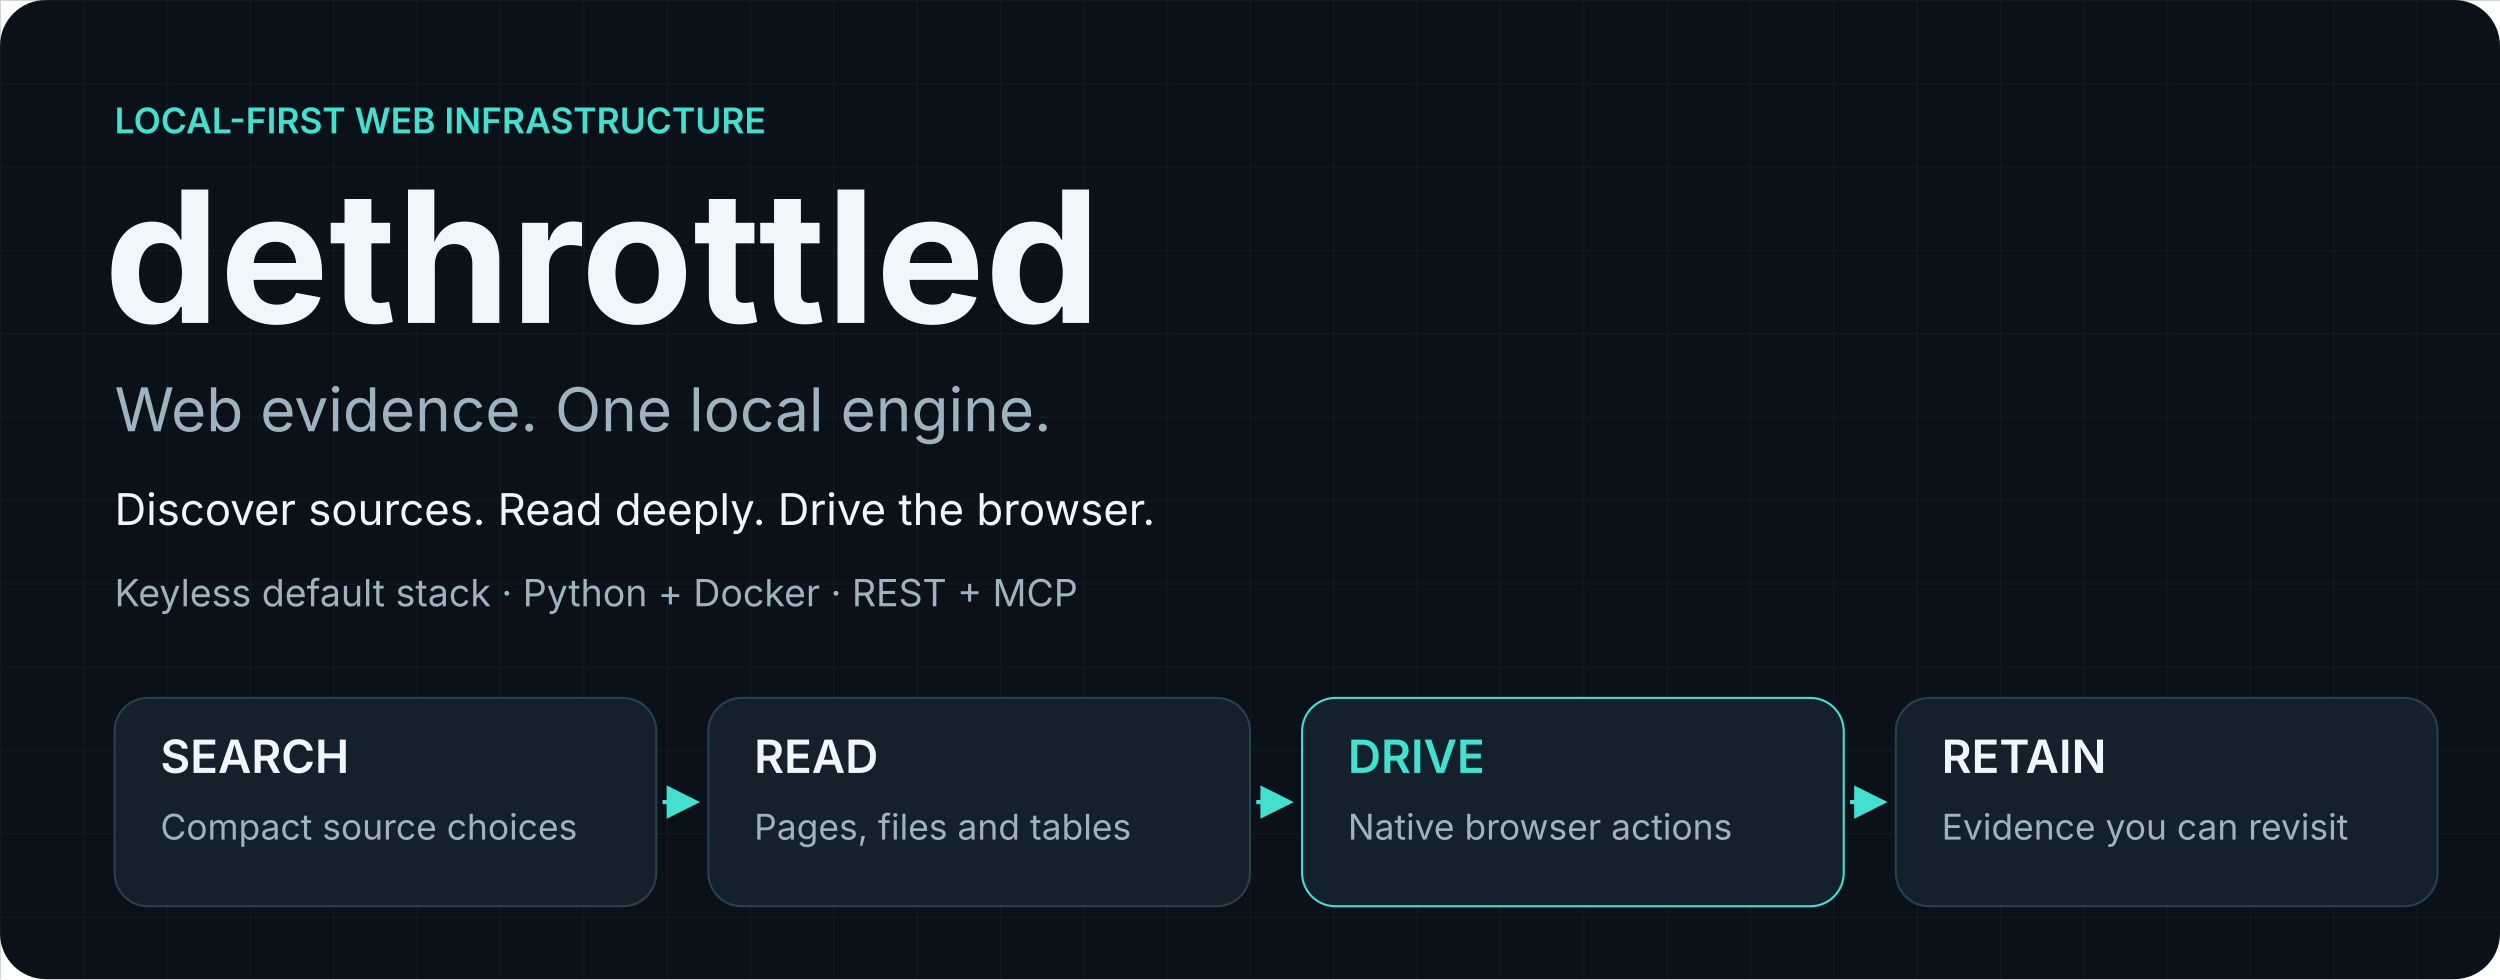
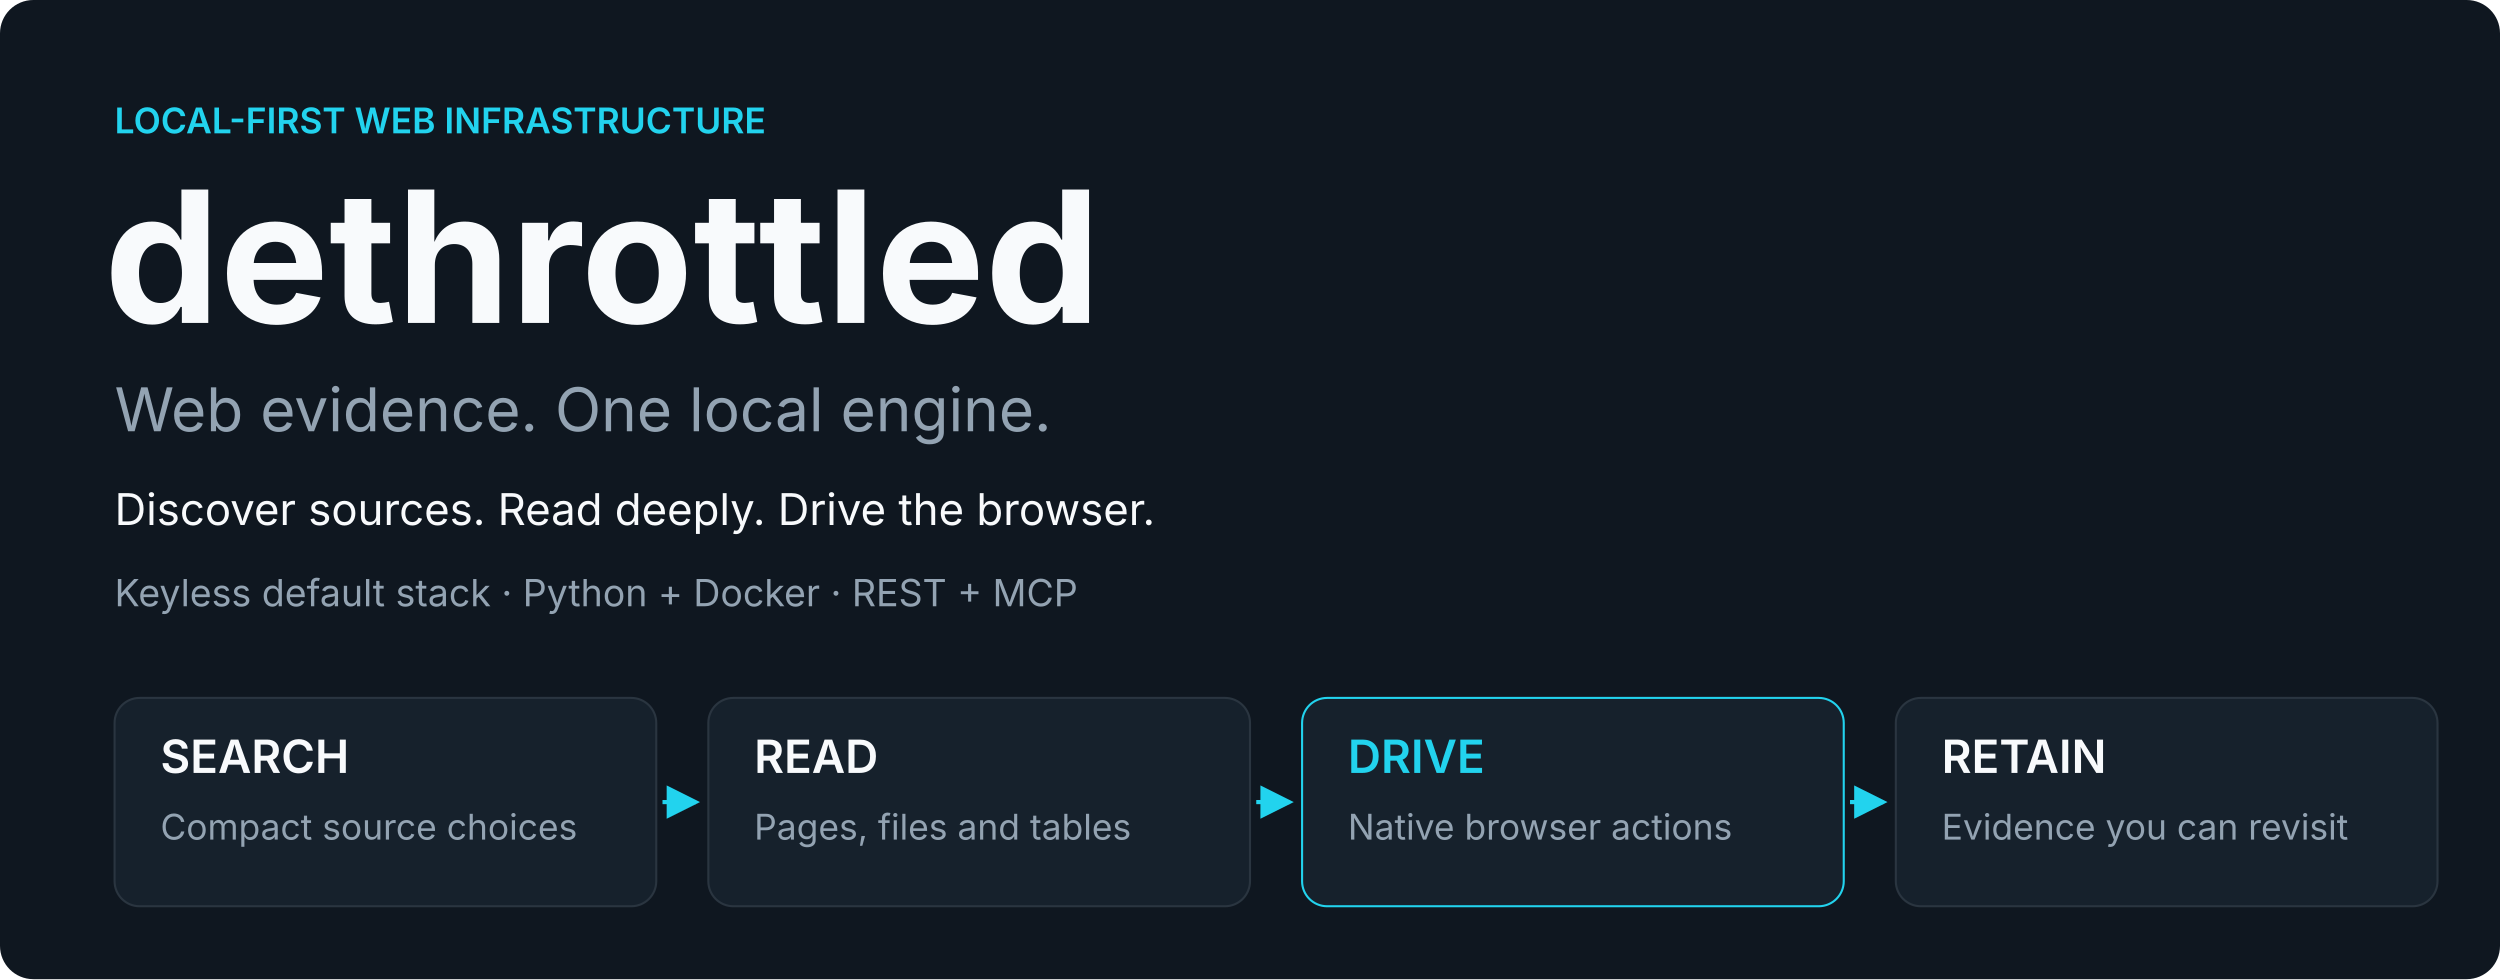
<svg xmlns="http://www.w3.org/2000/svg" width="1200" height="470" viewBox="0 0 1200 470" role="img" aria-labelledby="title">
  <defs>
    <marker id="arrow" markerWidth="8" markerHeight="8" refX="7" refY="4" orient="auto">
-       <path d="M0,0 L8,4 L0,8" fill="#43e0d0" />
+       <path d="M0,0 L8,4 L0,8" fill="#22D3EE" />
    </marker>
    <pattern id="grid" width="40" height="40" patternUnits="userSpaceOnUse">
-       <path d="M40 0H0V40" fill="none" stroke="#29404d" stroke-opacity=".22" />
+       <path d="M40 0H0V40" fill="none" stroke="#2A3540" stroke-opacity=".22" />
    </pattern>
  </defs>
-   <rect width="1200" height="470" rx="22" fill="#0b1118" />
-   <rect width="1200" height="470" fill="url(#grid)" />
+   <rect width="1200" height="470" rx="16" fill="#0F1720" />
  <g font-family="Inter,DejaVu Sans,Arial,sans-serif">
-     <text x="55" y="64" fill="#43e0d0" font-size="17" font-weight="600">LOCAL-FIRST WEB INFRASTRUCTURE</text>
-     <text x="50" y="155" fill="#f0f7fa" font-size="88" font-weight="700">dethrottled</text>
-     <text x="55" y="207" fill="#9eb2bf" font-size="29" font-weight="400">Web evidence. One local engine.</text>
-     <text x="55" y="252" fill="#f0f7fa" font-size="21" font-weight="400">Discover sources. Read deeply. Drive the browser.</text>
-     <text x="55" y="291" fill="#9eb2bf" font-size="18" font-weight="400">Keyless default stack · Python + Docker · REST + MCP</text>
-     <rect x="55" y="335" width="260" height="100" rx="16" fill="#14212c" stroke="#29404d" />
-     <text x="77" y="371" fill="#f0f7fa" font-size="22" font-weight="600">SEARCH</text>
-     <text x="77" y="403" fill="#9eb2bf" font-size="17" font-weight="400">Compact source choices</text>
-     <path d="M318,385 L334,385" fill="none" stroke="#43e0d0" stroke-width="2" marker-end="url(#arrow)" />
-     <rect x="340" y="335" width="260" height="100" rx="16" fill="#14212c" stroke="#29404d" />
-     <text x="362" y="371" fill="#f0f7fa" font-size="22" font-weight="600">READ</text>
-     <text x="362" y="403" fill="#9eb2bf" font-size="17" font-weight="400">Pages, files and tables</text>
-     <path d="M603,385 L619,385" fill="none" stroke="#43e0d0" stroke-width="2" marker-end="url(#arrow)" />
-     <rect x="625" y="335" width="260" height="100" rx="16" fill="#14212c" stroke="#43e0d0" />
-     <text x="647" y="371" fill="#43e0d0" font-size="22" font-weight="600">DRIVE</text>
-     <text x="647" y="403" fill="#9eb2bf" font-size="17" font-weight="400">Native browser actions</text>
-     <path d="M888,385 L904,385" fill="none" stroke="#43e0d0" stroke-width="2" marker-end="url(#arrow)" />
-     <rect x="910" y="335" width="260" height="100" rx="16" fill="#14212c" stroke="#29404d" />
-     <text x="932" y="371" fill="#f0f7fa" font-size="22" font-weight="600">RETAIN</text>
-     <text x="932" y="403" fill="#9eb2bf" font-size="17" font-weight="400">Evidence you can revisit</text>
+     <text x="55" y="64" fill="#22D3EE" font-size="17" font-weight="600">LOCAL-FIRST WEB INFRASTRUCTURE</text>
+     <text x="50" y="155" fill="#F8FAFC" font-size="88" font-weight="700">dethrottled</text>
+     <text x="55" y="207" fill="#93A3B2" font-size="29" font-weight="400">Web evidence. One local engine.</text>
+     <text x="55" y="252" fill="#F8FAFC" font-size="21" font-weight="400">Discover sources. Read deeply. Drive the browser.</text>
+     <text x="55" y="291" fill="#93A3B2" font-size="18" font-weight="400">Keyless default stack · Python + Docker · REST + MCP</text>
+     <rect x="55" y="335" width="260" height="100" rx="12" fill="#16212C" stroke="#2A3540" />
+     <text x="77" y="371" fill="#F8FAFC" font-size="22" font-weight="600">SEARCH</text>
+     <text x="77" y="403" fill="#93A3B2" font-size="17" font-weight="400">Compact source choices</text>
+     <path d="M318,385 L334,385" fill="none" stroke="#22D3EE" stroke-width="2" marker-end="url(#arrow)" />
+     <rect x="340" y="335" width="260" height="100" rx="12" fill="#16212C" stroke="#2A3540" />
+     <text x="362" y="371" fill="#F8FAFC" font-size="22" font-weight="600">READ</text>
+     <text x="362" y="403" fill="#93A3B2" font-size="17" font-weight="400">Pages, files and tables</text>
+     <path d="M603,385 L619,385" fill="none" stroke="#22D3EE" stroke-width="2" marker-end="url(#arrow)" />
+     <rect x="625" y="335" width="260" height="100" rx="12" fill="#16212C" stroke="#22D3EE" />
+     <text x="647" y="371" fill="#22D3EE" font-size="22" font-weight="600">DRIVE</text>
+     <text x="647" y="403" fill="#93A3B2" font-size="17" font-weight="400">Native browser actions</text>
+     <path d="M888,385 L904,385" fill="none" stroke="#22D3EE" stroke-width="2" marker-end="url(#arrow)" />
+     <rect x="910" y="335" width="260" height="100" rx="12" fill="#16212C" stroke="#2A3540" />
+     <text x="932" y="371" fill="#F8FAFC" font-size="22" font-weight="600">RETAIN</text>
+     <text x="932" y="403" fill="#93A3B2" font-size="17" font-weight="400">Evidence you can revisit</text>
  </g>
</svg>
